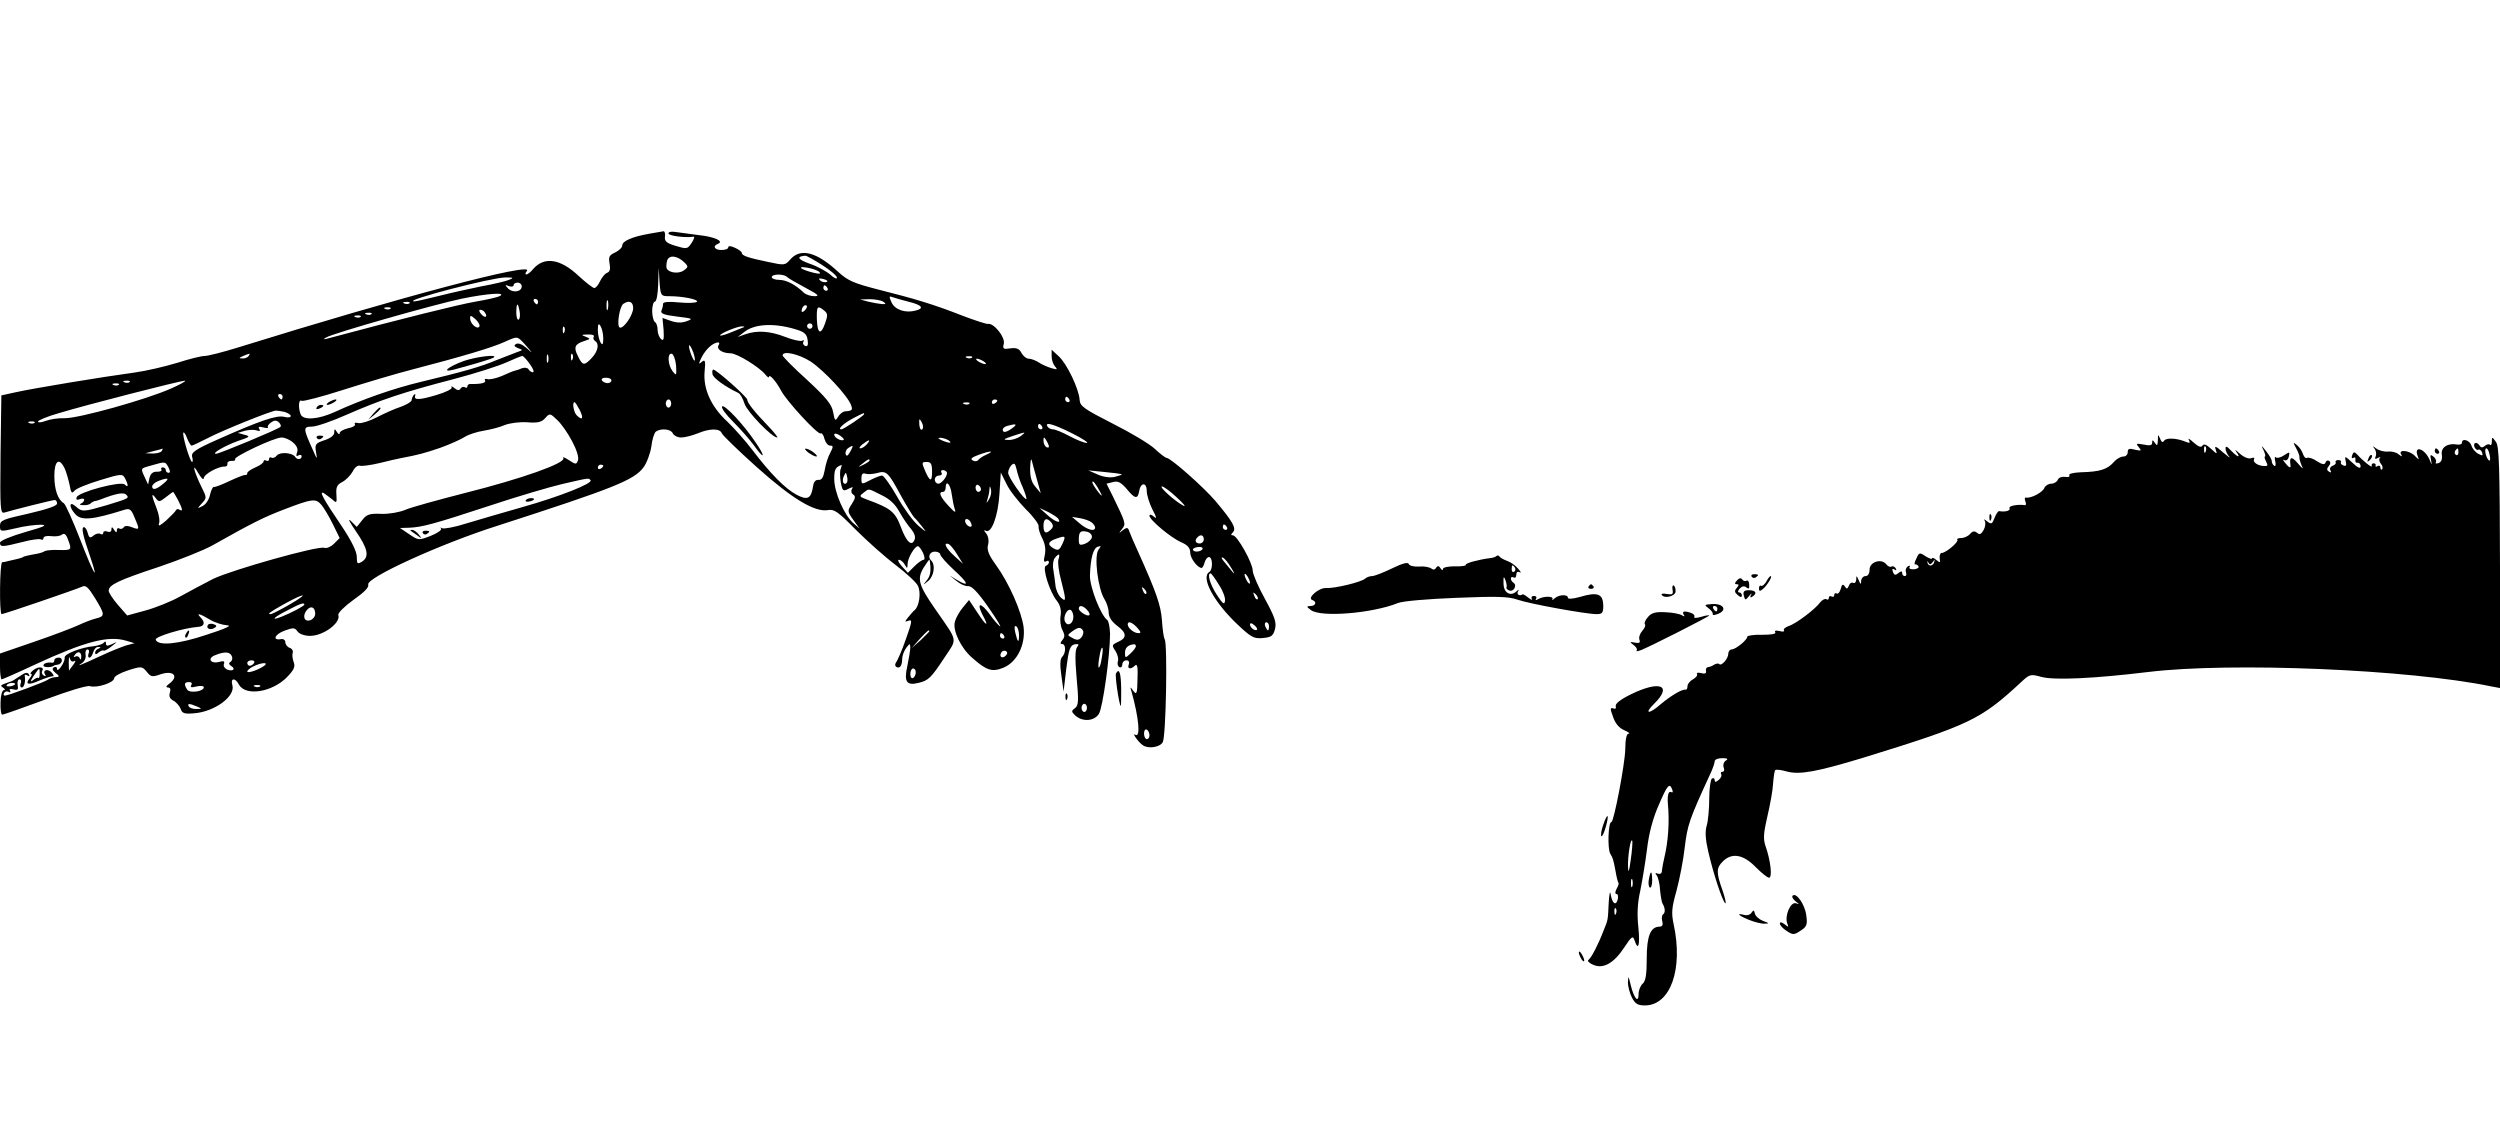
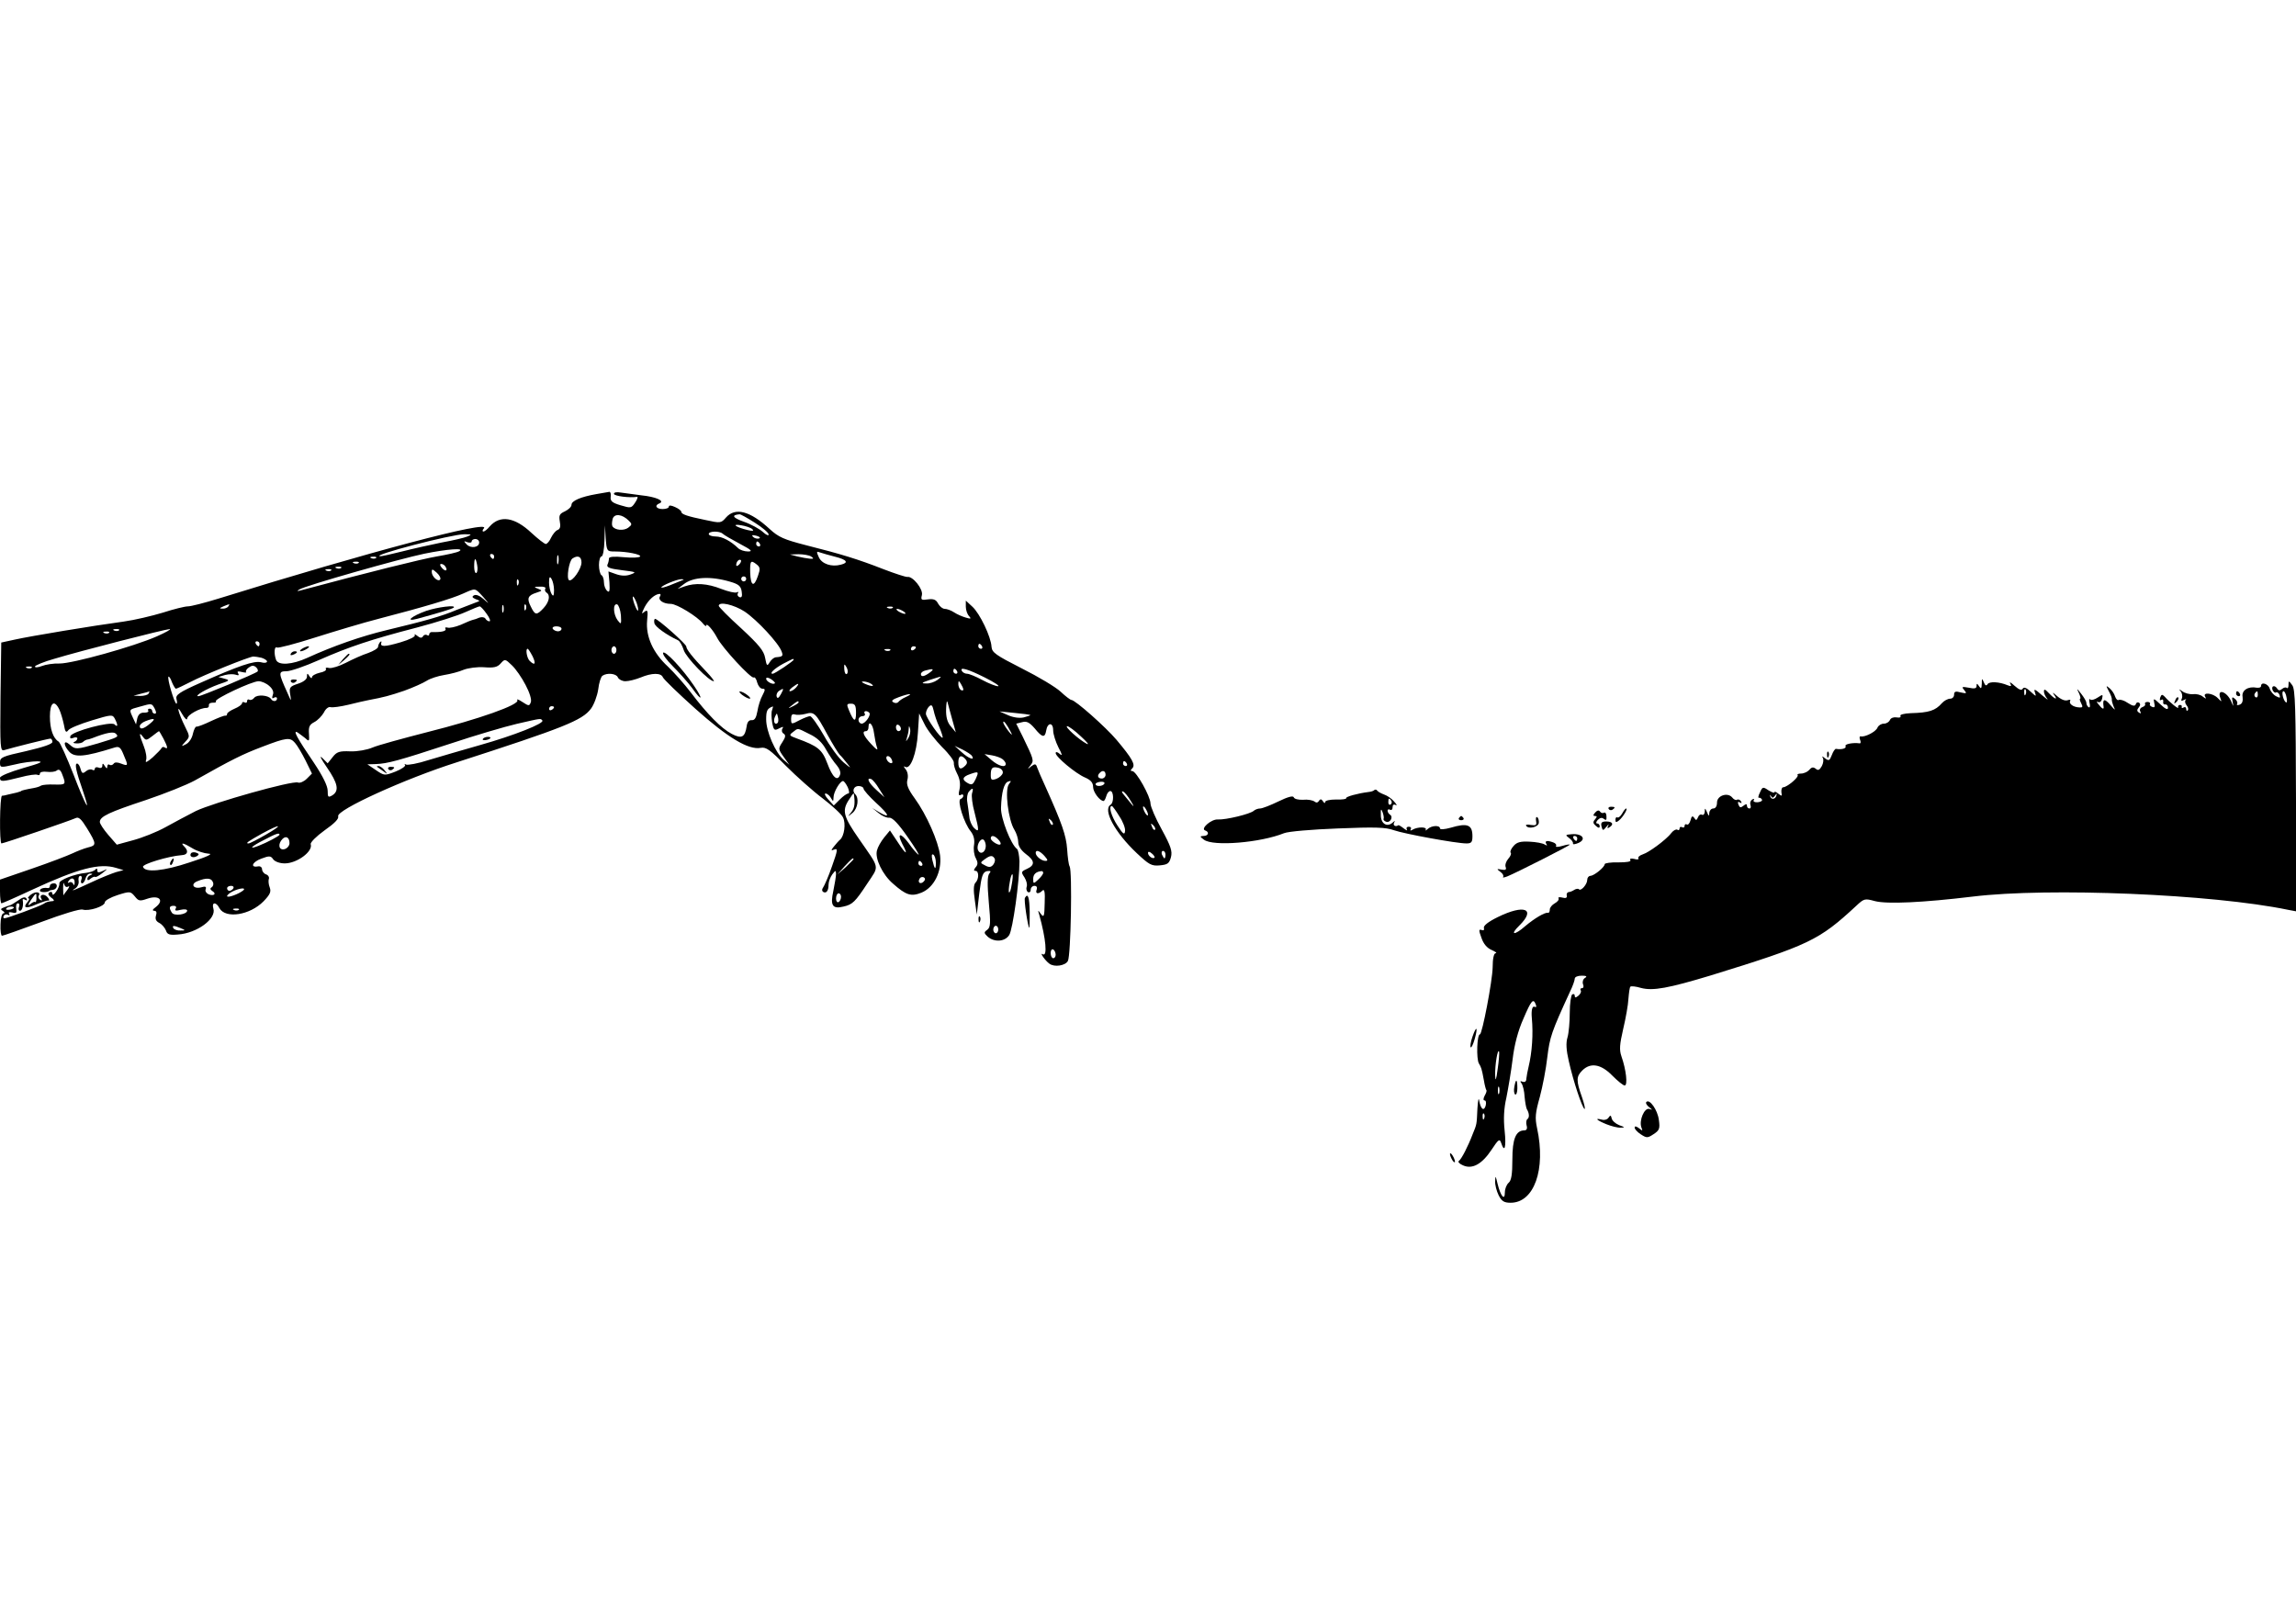
- <svg xmlns="http://www.w3.org/2000/svg" version="1.0" width="920pt" height="420pt" viewBox="0 0 920 420" preserveAspectRatio="xMidYMid meet">
+ <svg xmlns="http://www.w3.org/2000/svg" version="1.0" width="600pt" height="420pt" viewBox="0 0 920 420" preserveAspectRatio="xMidYMid meet">
  <g transform="translate(0,420) scale(0.1,-0.1)" fill="#000000" stroke="none">
    <path d="M2390 3340 c-63 -11 -100 -27 -100 -43 0 -8 -12 -19 -26 -26 -22 -10 -25 -16 -21 -40 4 -20 2 -31 -9 -35 -8 -3 -19 -17 -26 -31 -6 -14 -16 -25 -21 -25 -5 0 -31 20 -58 45 -67 63 -126 72 -167 25 -9 -11 -20 -20 -25 -20 -5 0 -4 6 2 13 29 35 -466 -96 -1064 -282 -55 -17 -110 -31 -122 -31 -12 0 -57 -11 -100 -25 -43 -13 -114 -30 -158 -36 -119 -16 -372 -58 -435 -72 l-55 -12 -3 -218 c-2 -205 -1 -218 15 -213 33 10 176 46 185 46 4 0 8 -6 8 -13 0 -9 -37 -21 -105 -37 -95 -21 -105 -25 -105 -45 0 -22 1 -22 58 -9 31 8 73 13 92 13 27 -1 13 -7 -57 -27 -55 -16 -93 -32 -93 -39 0 -17 9 -16 81 2 33 9 64 13 69 10 6 -3 10 -1 10 5 0 6 12 9 28 7 15 -2 33 0 39 5 9 7 16 3 23 -17 15 -39 14 -40 -32 -39 -24 1 -47 -1 -53 -4 -5 -4 -19 -8 -30 -10 -29 -5 -50 -10 -50 -12 0 -1 -8 -3 -17 -6 -10 -2 -26 -6 -35 -8 -10 -3 -21 -5 -25 -5 -9 -1 -11 -191 -2 -191 9 0 277 92 296 101 13 7 23 -2 47 -41 38 -62 38 -68 4 -76 -16 -4 -44 -15 -63 -24 -19 -9 -92 -37 -162 -61 l-128 -44 0 -47 c0 -27 3 -48 6 -48 3 0 58 24 122 54 186 86 271 108 337 88 l30 -9 -30 -8 c-16 -5 -59 -22 -95 -39 -75 -35 -92 -41 -68 -26 9 6 15 19 13 30 -2 11 1 20 7 20 5 0 8 -7 4 -15 -3 -8 -2 -15 3 -15 5 0 11 9 14 20 3 11 11 20 19 19 10 0 10 -2 1 -6 -7 -2 -13 -9 -13 -15 0 -7 5 -7 13 1 8 6 16 9 18 7 2 -3 15 4 29 15 23 18 23 19 3 9 -18 -8 -23 -8 -23 2 0 8 -3 9 -8 3 -4 -5 -20 -11 -37 -13 -46 -4 -110 -29 -107 -42 1 -6 -4 -21 -13 -33 -8 -12 -15 -16 -15 -9 0 7 -5 10 -12 6 -7 -5 -5 -11 7 -21 11 -7 14 -14 7 -14 -21 -2 -27 -4 -37 -11 -16 -10 -146 -58 -157 -58 -5 0 -6 5 -3 10 4 6 11 7 17 4 6 -4 8 -2 5 4 -5 6 0 8 13 5 15 -4 18 -1 15 16 -2 12 1 21 7 21 5 0 8 -7 4 -15 -3 -8 -1 -15 4 -15 9 0 15 22 11 43 -1 5 4 5 10 1 8 -4 9 -3 5 5 -5 8 -15 6 -34 -8 -15 -10 -29 -19 -32 -19 -3 -1 -13 -4 -23 -8 -15 -5 -16 -9 -5 -15 7 -5 8 -9 2 -9 -6 0 -12 -20 -12 -45 -1 -25 2 -45 6 -45 5 0 75 25 157 55 88 33 155 53 166 50 25 -8 89 13 89 29 0 7 23 20 51 29 50 16 52 15 69 -5 15 -19 20 -20 49 -10 49 17 71 -6 34 -34 -12 -9 -14 -13 -5 -14 9 0 11 -7 7 -19 -4 -14 0 -23 14 -30 11 -6 22 -20 26 -30 5 -16 14 -19 48 -16 76 5 155 63 142 104 -8 26 11 28 24 2 24 -44 122 -29 177 27 26 27 31 38 25 55 -5 12 -6 28 -4 34 3 7 -2 16 -11 19 -9 3 -16 13 -16 21 0 7 -7 13 -16 11 -33 -6 -23 18 13 31 32 12 38 12 48 -3 7 -9 26 -16 46 -16 49 0 114 48 104 77 -2 7 23 32 55 55 40 28 59 47 55 57 -7 25 267 150 475 216 430 139 503 168 538 215 12 16 25 51 29 77 3 27 11 51 17 55 19 13 56 9 62 -7 4 -8 17 -15 30 -15 14 0 41 7 61 15 45 19 82 19 89 1 3 -8 62 -65 130 -126 131 -117 213 -166 262 -157 22 4 37 -7 101 -72 42 -42 108 -101 148 -131 39 -30 76 -64 81 -76 12 -24 5 -75 -12 -89 -6 -5 -17 -18 -25 -28 -12 -15 -12 -17 3 -11 14 5 12 -5 -10 -67 -14 -41 -31 -79 -36 -86 -5 -7 -5 -13 0 -17 13 -8 22 4 22 29 0 12 7 30 15 41 13 17 14 17 15 2 0 -9 -5 -40 -11 -69 -13 -58 -3 -73 41 -62 36 8 47 19 95 92 49 74 52 56 -33 179 -62 89 -68 112 -43 153 12 19 21 32 22 29 6 -38 4 -58 -10 -75 -16 -20 -16 -20 6 -2 20 18 26 58 10 74 -14 13 -6 33 13 33 11 0 20 -5 20 -10 0 -6 23 -32 50 -57 54 -49 59 -65 13 -38 l-28 17 25 -20 c14 -12 33 -20 43 -19 13 1 36 -23 73 -76 31 -44 50 -76 44 -72 -6 4 -24 24 -39 46 -32 43 -48 42 -26 -2 26 -48 16 -46 -17 5 l-32 48 -23 -28 c-13 -16 -26 -39 -29 -52 -9 -32 22 -97 64 -133 53 -47 73 -53 115 -36 50 21 81 84 74 148 -7 57 -54 164 -102 230 -27 37 -34 56 -29 74 4 15 1 32 -7 42 -9 11 -9 14 -2 10 21 -13 46 53 51 136 l5 78 21 -42 c11 -24 44 -65 71 -93 28 -27 49 -56 47 -63 -1 -7 4 -26 13 -43 11 -21 14 -42 10 -62 -5 -21 -4 -28 4 -24 6 4 11 3 11 -3 0 -5 -5 -11 -11 -13 -15 -5 14 -98 41 -130 12 -16 16 -33 13 -54 -3 -17 0 -41 7 -53 9 -17 9 -26 -1 -37 -8 -10 -8 -14 0 -14 14 0 14 -33 0 -47 -8 -8 -9 -30 -3 -70 l8 -58 10 85 c9 72 14 85 31 89 15 2 17 0 9 -10 -8 -10 -8 -45 -2 -114 8 -85 7 -101 -6 -111 -14 -10 -14 -13 2 -28 27 -23 69 -20 86 7 14 22 41 214 41 295 -1 24 -5 46 -10 50 -24 17 -65 122 -64 164 2 63 12 101 29 106 12 4 13 3 3 -10 -18 -22 -3 -145 22 -184 8 -13 15 -35 15 -48 0 -17 11 -33 30 -48 37 -27 38 -45 5 -60 -24 -11 -24 -13 -10 -34 8 -13 12 -29 9 -37 -3 -8 -1 -18 5 -22 6 -3 11 1 11 9 0 9 7 16 15 16 9 0 12 -6 9 -15 -7 -17 7 -20 23 -4 8 8 11 -6 9 -50 -1 -54 -3 -59 -15 -44 -12 17 -13 17 -7 -2 27 -97 34 -171 14 -159 -14 9 10 -26 27 -38 20 -15 64 -8 74 11 12 22 18 361 7 379 -4 6 -8 38 -10 69 -4 55 -20 102 -88 253 -14 30 -28 63 -32 74 -5 16 -9 16 -24 5 -15 -13 -16 -12 -3 4 15 19 14 22 -31 115 l-26 52 24 6 c18 5 29 -1 50 -25 30 -37 41 -39 46 -9 5 33 28 35 28 1 0 -15 10 -46 21 -68 16 -30 17 -36 5 -26 -9 8 -16 9 -16 3 0 -15 80 -82 118 -98 23 -10 32 -21 32 -38 0 -20 27 -56 42 -56 3 0 8 9 11 20 3 11 10 20 16 20 14 0 15 -47 1 -55 -32 -20 17 -111 105 -194 49 -46 59 -52 92 -49 31 3 38 7 45 33 6 24 0 43 -37 111 -25 45 -45 92 -45 104 0 28 -57 130 -73 130 -8 0 -8 3 0 11 14 14 0 39 -63 114 -43 51 -166 160 -181 160 -4 0 -24 15 -43 33 -19 18 -89 60 -155 93 -106 54 -120 64 -122 87 -2 40 -47 134 -77 161 l-26 24 0 -24 c0 -14 6 -31 13 -38 10 -11 7 -12 -13 -6 -14 4 -35 13 -47 21 -12 8 -29 14 -37 14 -9 0 -20 9 -27 21 -8 16 -18 20 -41 17 -26 -4 -29 -2 -24 17 6 24 -37 77 -58 73 -6 -1 -49 13 -96 31 -102 40 -171 61 -310 96 -89 23 -110 32 -146 65 -79 73 -138 88 -175 46 -20 -23 -22 -23 -82 -10 -73 15 -97 23 -97 33 0 4 -11 13 -25 19 -15 7 -25 8 -25 2 0 -6 -11 -10 -25 -10 -26 0 -34 15 -12 23 22 10 -15 26 -73 32 -30 4 -67 9 -82 11 -17 3 -28 1 -28 -5 0 -9 63 -17 93 -12 4 1 1 -10 -8 -23 -15 -23 -18 -23 -58 -11 -34 10 -42 17 -40 34 2 11 -1 20 -5 20 -4 -1 -27 -5 -52 -9z m130 -107 c13 -13 13 -16 -3 -28 -18 -13 -53 -10 -63 6 -3 5 -2 18 1 30 7 22 38 19 65 -8z m505 -8 c30 -19 55 -40 55 -47 0 -6 -10 -2 -23 10 -13 12 -47 31 -76 41 -45 16 -52 27 -18 30 4 1 32 -15 62 -34z m-10 -26 c7 -7 1 -8 -20 -3 -46 11 -67 26 -25 19 19 -3 39 -10 45 -16z m-552 -89 c50 0 107 -12 102 -20 -3 -5 -32 -6 -65 -3 -39 4 -60 2 -60 -5 0 -6 -2 -17 -6 -25 -4 -11 9 -16 58 -22 57 -7 60 -8 35 -17 -18 -7 -38 -6 -58 1 l-31 11 4 -44 c2 -35 0 -42 -9 -34 -7 6 -13 21 -13 34 0 12 -4 26 -10 29 -5 3 -10 22 -10 41 0 19 5 34 10 34 6 0 11 28 12 63 l2 62 3 -52 c4 -52 5 -53 36 -53z m433 71 c5 -5 36 -23 68 -40 47 -25 54 -31 33 -31 -14 0 -32 6 -39 13 -30 29 -64 47 -90 47 -16 0 -28 5 -28 10 0 12 43 13 56 1z m-1023 -11 c-12 -5 -58 -16 -103 -24 -44 -9 -116 -25 -159 -36 -44 -11 -83 -20 -88 -19 -39 3 287 88 337 88 30 0 32 -1 13 -9z m1168 -8 c-7 -2 -18 1 -23 6 -8 8 -4 9 13 5 13 -4 18 -8 10 -11z m-1121 -16 c0 -20 -33 -25 -50 -8 -13 14 -12 15 3 9 9 -3 17 -2 17 3 0 6 7 10 15 10 8 0 15 -6 15 -14z m1125 -6 c3 -5 1 -10 -4 -10 -6 0 -11 5 -11 10 0 6 2 10 4 10 3 0 8 -4 11 -10z m-1205 -29 c-8 -5 -49 -14 -90 -21 -59 -10 -273 -63 -545 -136 -15 -4 -17 -3 -5 4 23 15 403 123 500 143 93 19 165 24 140 10z m1506 -22 c48 -12 56 -24 23 -32 -37 -10 -76 3 -88 30 -10 22 -10 25 5 19 9 -3 36 -11 60 -17z m-1366 1 c0 -5 -2 -10 -4 -10 -3 0 -8 5 -11 10 -3 6 -1 10 4 10 6 0 11 -4 11 -10z m257 -27 c-3 -10 -5 -4 -5 12 0 17 2 24 5 18 2 -7 2 -21 0 -30z m1013 27 c12 -8 11 -10 -5 -9 -11 1 -33 5 -50 9 l-30 8 35 1 c19 0 42 -4 50 -9z m-1743 -6 c-3 -3 -12 -4 -19 -1 -8 3 -5 6 6 6 11 1 17 -2 13 -5z m823 -18 c0 -26 -37 -79 -50 -71 -11 7 0 78 14 87 21 14 36 8 36 -16z m-418 -11 c3 -14 1 -28 -3 -31 -5 -3 -9 9 -9 25 0 38 6 40 12 6z m1050 3 c-7 -7 -12 -8 -12 -2 0 6 3 14 7 17 3 4 9 5 12 2 2 -3 -1 -11 -7 -17z m-1525 6 c-3 -3 -12 -4 -19 -1 -8 3 -5 6 6 6 11 1 17 -2 13 -5z m1595 -6 c14 -11 15 -18 5 -46 -16 -47 -29 -41 -31 13 -1 48 2 52 26 33z m-1247 -9 c11 -17 -1 -21 -15 -4 -8 9 -8 15 -2 15 6 0 14 -5 17 -11z m-418 -5 c-3 -3 -12 -4 -19 -1 -8 3 -5 6 6 6 11 1 17 -2 13 -5z m-40 -10 c-3 -3 -12 -4 -19 -1 -8 3 -5 6 6 6 11 1 17 -2 13 -5z m437 -36 c-8 -12 -34 11 -34 30 0 13 3 12 20 -3 11 -10 17 -22 14 -27z m456 -43 c0 -23 -3 -27 -10 -15 -5 8 -10 29 -10 45 0 23 3 27 10 15 5 -8 10 -28 10 -45z m705 34 c35 -10 44 -18 47 -40 3 -19 0 -25 -9 -22 -7 3 -10 10 -6 16 3 5 1 7 -5 3 -6 -3 -34 3 -62 14 -56 22 -104 25 -147 10 l-28 -10 25 19 c37 29 107 33 185 10z m65 11 c0 -5 -4 -10 -10 -10 -5 0 -10 5 -10 10 0 6 5 10 10 10 6 0 10 -4 10 -10z m-913 -22 c-3 -8 -6 -5 -6 6 -1 11 2 17 5 13 3 -3 4 -12 1 -19z m653 15 c-8 -3 -30 -12 -47 -19 -18 -7 -33 -11 -33 -8 0 7 63 33 80 33 13 -1 13 -1 0 -6z m-545 -32 c-3 -5 -1 -12 5 -16 16 -10 11 -37 -12 -62 -28 -30 -34 -29 -51 6 -17 33 -12 45 23 56 24 8 24 8 5 16 -17 6 -16 8 8 8 16 1 26 -3 22 -8z m-249 -33 c26 -30 26 -31 2 -9 -16 14 -31 20 -39 15 -9 -5 -7 -9 7 -15 19 -7 19 -7 -1 -14 -11 -4 -45 -17 -75 -29 -61 -26 -126 -44 -280 -81 -104 -25 -215 -64 -318 -111 -61 -28 -117 -32 -126 -8 -9 25 -7 56 4 49 5 -3 74 15 152 40 79 25 195 60 258 76 181 47 291 80 335 100 52 23 47 24 81 -13z m708 1 c-8 -14 14 -29 44 -29 24 0 107 -51 129 -79 7 -9 13 -12 13 -8 0 13 26 -16 43 -48 20 -40 137 -166 147 -160 4 3 11 -6 14 -20 4 -14 13 -25 21 -25 12 0 12 -4 0 -27 -8 -14 -17 -43 -20 -63 -5 -27 -11 -37 -23 -36 -11 1 -18 -8 -20 -24 -7 -45 -20 -52 -60 -31 -42 22 -98 79 -164 166 -25 33 -66 79 -91 103 -60 55 -90 121 -84 185 4 41 2 45 -11 35 -12 -11 -12 -7 1 19 16 30 41 52 60 53 5 0 5 -5 1 -11z m-93 -25 c5 -15 8 -29 5 -31 -2 -2 -8 10 -14 26 -13 38 -5 41 9 5z m-1636 -14 c-3 -5 -14 -10 -23 -9 -14 0 -13 2 3 9 27 11 27 11 20 0z m1102 -22 c-3 -7 -5 -2 -5 12 0 14 2 19 5 13 2 -7 2 -19 0 -25z m90 10 c-3 -8 -6 -5 -6 6 -1 11 2 17 5 13 3 -3 4 -12 1 -19z m381 -24 c2 -37 1 -38 -13 -20 -18 24 -20 69 -2 64 6 -3 13 -22 15 -44z m496 15 c49 -33 136 -126 148 -160 7 -18 4 -21 -24 -23 -7 -1 -18 -10 -24 -20 -10 -17 -12 -15 -18 17 -5 29 -25 53 -96 119 -50 45 -90 86 -90 90 0 19 61 5 104 -23z m-1034 -9 c12 -16 17 -30 11 -30 -5 0 -13 5 -16 11 -4 6 -14 7 -24 4 -9 -4 -20 -8 -26 -9 -5 -1 -28 -10 -49 -20 -22 -9 -46 -14 -53 -11 -8 2 -11 0 -8 -5 5 -9 -16 -14 -52 -13 -7 1 -13 -3 -13 -9 0 -5 -4 -7 -9 -3 -5 3 -13 1 -16 -5 -5 -8 -12 -7 -23 2 -9 7 -13 8 -10 3 4 -6 -20 -18 -57 -29 -65 -19 -83 -19 -77 -1 2 5 0 6 -5 2 -4 -5 -8 -13 -8 -19 0 -6 -18 -17 -40 -25 -22 -7 -62 -25 -89 -39 -27 -14 -57 -23 -67 -21 -11 3 -16 1 -13 -4 3 -5 -8 -12 -25 -15 -17 -4 -31 -12 -31 -18 0 -6 -5 -4 -10 4 -8 13 -10 13 -10 -2 0 -10 -14 -21 -36 -28 -33 -11 -36 -15 -31 -44 5 -29 4 -28 -12 9 -36 79 -36 85 -3 85 16 0 74 20 128 44 123 54 209 83 394 131 80 21 167 49 195 62 27 12 53 23 57 23 4 0 16 -13 28 -30z m1627 24 c-3 -3 -12 -4 -19 -1 -8 3 -5 6 6 6 11 1 17 -2 13 -5z m43 -14 c8 -5 11 -10 5 -10 -5 0 -17 5 -25 10 -8 5 -10 10 -5 10 6 0 17 -5 25 -10z m-1370 -70 c0 -5 -6 -10 -14 -10 -8 0 -18 5 -21 10 -3 6 3 10 14 10 12 0 21 -4 21 -10z m-1773 -6 c-3 -3 -12 -4 -19 -1 -8 3 -5 6 6 6 11 1 17 -2 13 -5z m152 -24 c-93 -41 -337 -109 -390 -109 -24 1 -56 -4 -71 -10 -16 -6 -28 -7 -28 -2 0 4 35 19 78 31 99 30 442 118 462 119 8 0 -15 -13 -51 -29z m-192 14 c-3 -3 -12 -4 -19 -1 -8 3 -5 6 6 6 11 1 17 -2 13 -5z m603 -44 c0 -5 -2 -10 -4 -10 -3 0 -8 5 -11 10 -3 6 -1 10 4 10 6 0 11 -4 11 -10z m2895 -10 c3 -5 1 -10 -4 -10 -6 0 -11 5 -11 10 0 6 2 10 4 10 3 0 8 -4 11 -10z m-1465 -15 c0 -8 -4 -15 -10 -15 -5 0 -10 7 -10 15 0 8 5 15 10 15 6 0 10 -7 10 -15z m1200 11 c0 -3 -4 -8 -10 -11 -5 -3 -10 -1 -10 4 0 6 5 11 10 11 6 0 10 -2 10 -4z m-1536 -36 c15 -31 9 -39 -12 -18 -11 11 -17 48 -8 48 3 0 11 -13 20 -30z m1433 24 c-3 -3 -12 -4 -19 -1 -8 3 -5 6 6 6 11 1 17 -2 13 -5z m-2519 -30 c12 -4 22 -10 22 -15 0 -5 -11 -7 -24 -3 -28 7 -89 -14 -242 -82 -86 -38 -101 -49 -97 -65 3 -10 3 -19 0 -19 -8 0 -38 102 -32 108 2 3 9 -7 14 -22 6 -14 13 -26 16 -26 3 0 29 12 58 27 53 28 234 101 252 102 6 0 20 -2 33 -5z m1058 -109 c16 -30 25 -59 21 -69 -6 -16 -8 -16 -34 1 -15 10 -24 13 -20 7 10 -18 -154 -76 -361 -128 -101 -26 -200 -53 -220 -62 -21 -9 -60 -16 -88 -15 -44 2 -55 -2 -71 -23 l-20 -25 -22 22 c-13 12 -4 -5 18 -37 45 -65 51 -95 23 -113 -17 -10 -19 -8 -19 18 0 19 -19 58 -55 112 -68 100 -86 133 -66 122 7 -5 21 -15 31 -23 16 -15 17 -13 15 18 -2 27 2 36 21 46 14 7 31 25 39 39 7 15 19 24 27 21 7 -2 39 2 72 10 32 8 67 16 78 18 64 12 86 18 145 38 36 13 76 31 90 40 14 9 45 19 70 23 25 4 60 13 78 21 18 7 55 12 82 10 38 -3 53 0 66 15 17 19 18 19 45 -7 16 -15 40 -50 55 -79z m1074 101 c0 -5 -75 -56 -84 -56 -15 0 7 21 42 40 41 21 42 22 42 16z m-2148 -47 c-9 -9 -225 -99 -237 -99 -19 0 33 30 80 47 45 15 48 17 25 23 l-25 7 27 8 c16 4 35 4 43 1 11 -4 14 -2 9 6 -5 8 0 9 15 5 13 -3 20 -3 17 0 -3 3 2 12 11 18 12 9 20 9 29 1 7 -6 9 -14 6 -17z m2362 -9 c-5 -5 -10 3 -11 18 -1 22 0 24 9 8 6 -10 6 -22 2 -26z m-3267 24 c-3 -3 -12 -4 -19 -1 -8 3 -5 6 6 6 11 1 17 -2 13 -5z m3599 -19 c-23 -17 -36 -19 -36 -6 0 5 8 12 18 14 32 9 37 6 18 -8z m109 5 c3 -5 1 -10 -4 -10 -6 0 -11 5 -11 10 0 6 2 10 4 10 3 0 8 -4 11 -10z m111 -25 c38 -19 62 -35 53 -35 -9 0 -37 11 -63 25 -26 14 -53 25 -61 25 -8 0 -17 5 -20 10 -12 19 21 10 91 -25z m-841 -23 c-7 -8 -35 7 -35 18 0 6 7 6 20 -2 10 -7 17 -14 15 -16z m651 13 c-11 -8 -31 -15 -45 -14 -21 0 -19 3 14 14 52 17 53 17 31 0z m-2677 -24 c14 -12 19 -25 14 -36 -4 -13 -3 -16 5 -11 7 4 12 2 12 -3 0 -13 -17 -14 -24 -2 -10 15 -55 19 -67 5 -6 -8 -15 -11 -20 -8 -5 3 -9 0 -9 -6 0 -6 -4 -8 -10 -5 -5 3 -10 2 -10 -3 0 -5 -13 -15 -30 -22 -16 -7 -30 -16 -30 -21 0 -5 -3 -8 -7 -7 -5 1 -30 -9 -58 -22 -27 -13 -53 -23 -58 -22 -4 1 -10 -12 -14 -28 -3 -17 -15 -36 -27 -42 -21 -11 -21 -10 -3 10 18 19 18 21 -1 59 -28 56 -38 98 -13 53 11 -19 20 -28 21 -20 0 15 53 44 77 43 7 0 11 4 10 11 -1 6 6 10 15 10 10 -1 16 2 13 6 -6 9 144 80 171 80 12 0 31 -8 43 -19z m2411 9 c18 -12 2 -12 -25 0 -13 6 -15 9 -5 9 8 0 22 -4 30 -9z m370 -23 c0 -5 -4 -5 -10 -2 -5 3 -10 14 -10 23 0 15 2 15 10 2 5 -8 10 -19 10 -23z m-670 8 c-7 -8 -18 -15 -24 -15 -6 0 -2 7 8 15 25 19 32 19 16 0z m-61 -27 c-9 -16 -14 -19 -17 -9 -2 7 2 17 9 22 20 13 21 11 8 -13z m-2534 2 c-3 -5 -18 -9 -33 -9 l-27 1 30 8 c17 4 31 8 33 9 2 0 0 -3 -3 -9z m3035 -13 c-14 -6 -28 -16 -31 -21 -4 -4 -13 -5 -20 0 -9 5 -3 11 22 20 43 16 62 16 29 1z m186 -92 l14 -50 -20 24 c-14 16 -20 37 -19 70 1 25 3 37 6 26 3 -11 11 -42 19 -70z m-616 70 c0 -2 -10 -9 -22 -15 -22 -11 -22 -10 -4 4 21 17 26 19 26 11z m-2962 -29 c6 -13 14 -41 18 -60 5 -30 9 -34 18 -22 6 8 48 25 94 39 79 24 83 24 92 7 13 -25 13 -37 -1 -23 -14 14 -171 -28 -177 -47 -3 -9 1 -11 12 -7 9 4 16 2 16 -2 0 -5 -6 -12 -12 -14 -7 -3 -4 -6 8 -6 11 -1 24 2 28 7 4 4 11 7 14 8 4 0 14 3 22 6 56 22 85 27 94 18 13 -13 11 -14 -71 -39 -86 -25 -91 -26 -115 -4 -24 21 -25 -3 -1 -29 22 -25 63 -21 181 16 19 6 25 2 37 -28 20 -46 19 -47 -10 -36 -15 6 -26 6 -30 -1 -4 -5 -11 -7 -16 -4 -5 4 -9 0 -9 -7 0 -9 -3 -9 -10 2 -7 12 -10 12 -10 1 0 -7 -6 -11 -15 -7 -8 3 -15 1 -15 -5 0 -6 -5 -7 -10 -4 -6 4 -18 1 -26 -6 -12 -10 -16 -9 -21 9 -3 12 -9 22 -14 22 -11 0 -4 -31 23 -109 35 -103 11 -61 -37 64 -27 69 -54 129 -60 133 -22 13 -35 50 -35 101 0 56 18 69 38 27z m382 4 c7 -14 7 -20 0 -20 -5 0 -10 5 -10 10 0 6 -5 10 -11 10 -5 0 -8 -4 -5 -8 3 -5 -5 -8 -16 -8 -15 1 -24 -7 -28 -23 l-5 -24 -13 28 c-15 33 -16 31 28 43 49 14 48 14 60 -8z m2810 -17 c0 -39 -9 -36 -28 10 -10 24 -10 27 8 27 16 0 20 -7 20 -37z m334 -57 c9 -22 15 -41 13 -42 -6 -7 -67 80 -67 96 0 9 6 22 12 28 10 10 14 7 19 -15 3 -15 13 -46 23 -67z m-1544 80 c0 -3 -4 -8 -10 -11 -5 -3 -10 -1 -10 4 0 6 5 11 10 11 6 0 10 -2 10 -4z m874 -11 c-4 -8 -3 -31 0 -50 6 -32 9 -34 28 -24 16 8 19 8 13 -1 -4 -7 -2 -16 5 -20 9 -6 8 -14 -5 -34 -17 -26 -17 -28 5 -59 l23 -32 -23 20 c-33 29 -70 113 -70 162 0 35 4 44 27 52 1 1 0 -6 -3 -14z m222 -100 c21 -38 43 -74 49 -80 6 -5 19 -21 30 -35 17 -21 15 -20 -15 5 -20 17 -55 65 -79 108 -24 42 -49 77 -55 77 -6 0 -24 -7 -40 -15 -36 -19 -36 -19 -36 6 0 14 5 19 14 16 8 -3 27 -2 43 2 35 10 41 5 89 -84z m167 89 c9 -9 -16 -44 -30 -44 -7 0 -13 7 -13 15 0 8 7 15 16 15 8 0 12 5 9 10 -7 11 8 14 18 4z m645 -9 c2 -2 -10 -6 -26 -10 -18 -4 -43 0 -63 9 l-34 15 60 -6 c33 -3 61 -7 63 -8z m-1012 -32 c-11 -11 -19 6 -11 24 8 17 8 17 12 0 3 -10 2 -21 -1 -24z m-2515 -3 c-26 -22 -41 -25 -41 -10 0 6 10 15 23 20 36 14 44 11 18 -10z m1572 13 c12 -11 -115 -61 -250 -99 -70 -20 -163 -47 -206 -60 -43 -14 -83 -21 -90 -18 -7 4 -8 3 -4 -1 4 -5 -13 -17 -38 -27 -44 -17 -45 -17 -79 6 l-34 23 34 1 c47 2 89 13 299 82 99 33 218 68 265 79 104 24 95 22 103 14z m1878 -48 c7 -13 3 -12 -10 5 -11 14 -21 30 -21 35 0 11 14 -7 31 -40z m-549 -2 c3 -21 8 -47 12 -58 5 -14 -2 -10 -23 13 -31 33 -39 52 -21 52 6 0 10 7 10 15 0 31 18 13 22 -22z m108 16 c0 -5 -4 -9 -10 -9 -5 0 -10 7 -10 16 0 8 5 12 10 9 6 -3 10 -10 10 -16z m30 -36 c-11 -17 -11 -17 -6 0 3 10 7 26 7 35 1 15 2 15 6 0 2 -10 -1 -25 -7 -35z m691 6 c24 -22 35 -35 24 -30 -31 16 -91 70 -79 71 6 0 31 -18 55 -41z m-1087 9 c30 -14 51 -34 66 -62 13 -23 32 -51 43 -63 11 -13 17 -29 13 -38 -10 -28 -30 -11 -51 46 -21 56 -38 69 -123 100 -30 11 -31 13 -15 25 22 17 15 18 67 -8z m-2589 -18 c17 -33 19 -44 6 -36 -5 4 -11 3 -13 -1 -2 -5 -18 -21 -36 -38 -22 -19 -31 -24 -27 -12 4 9 0 35 -9 57 -19 48 -20 60 -3 37 11 -15 14 -15 37 3 14 11 26 20 27 20 1 0 9 -13 18 -30z m527 -17 c9 -10 28 -42 42 -70 l26 -53 -21 -21 c-11 -11 -27 -18 -35 -15 -22 9 -340 -81 -409 -114 -33 -17 -88 -46 -122 -65 -34 -19 -92 -42 -129 -52 l-66 -18 -34 39 c-19 22 -34 45 -34 52 0 22 37 39 185 88 77 26 164 61 195 78 149 84 191 105 270 135 99 38 112 39 132 16z m2713 -53 c12 -19 -14 -10 -42 16 l-28 25 32 -15 c17 -9 35 -20 38 -26z m123 -13 c6 -5 12 -13 12 -18 0 -17 -29 -9 -57 15 l-28 24 30 -5 c17 -3 36 -10 43 -16z m-444 -3 c4 -10 1 -14 -6 -12 -15 5 -23 28 -10 28 5 0 13 -7 16 -16z m295 3 c8 -10 7 -17 -1 -25 -19 -19 -28 -14 -28 13 0 27 12 32 29 12z m646 -17 c3 -5 1 -10 -4 -10 -6 0 -11 5 -11 10 0 6 2 10 4 10 3 0 8 -4 11 -10z m-497 -38 c-2 -8 -13 -18 -25 -23 -20 -7 -23 -5 -23 15 0 29 6 35 31 29 11 -3 19 -12 17 -21z m-109 -25 c-10 -21 -15 -24 -30 -16 -26 14 -24 26 9 37 34 12 35 10 21 -21z m521 18 c0 -8 -7 -15 -15 -15 -16 0 -20 12 -8 23 11 12 23 8 23 -8z m-908 -55 l22 -35 -32 29 c-32 29 -42 51 -21 44 5 -2 20 -19 31 -38z m-125 5 c6 -14 7 -25 2 -25 -6 0 -21 -11 -34 -24 l-24 -24 -22 24 c-12 13 -17 24 -11 24 6 0 16 -8 21 -17 10 -17 10 -16 11 2 0 21 26 65 38 65 4 0 12 -11 19 -25z m1028 14 c-7 -11 -35 -12 -35 -1 0 4 9 8 20 9 11 1 18 -2 15 -8z m-530 -38 c-3 -10 1 -45 10 -77 19 -74 19 -82 -2 -62 -9 9 -18 29 -19 45 -2 15 -5 41 -8 58 -3 16 0 35 6 42 15 18 20 16 13 -6z m636 -31 c12 -19 14 -26 5 -15 -9 11 -23 28 -32 39 -9 10 -11 17 -4 14 6 -2 20 -19 31 -38z m-46 -61 c15 -22 25 -49 23 -60 -2 -16 -8 -12 -30 22 -25 38 -37 79 -23 79 3 0 16 -18 30 -41z m115 6 c0 -5 -5 -3 -10 5 -5 8 -10 20 -10 25 0 6 5 3 10 -5 5 -8 10 -19 10 -25z m-382 -40 c-3 -3 -9 2 -12 12 -6 14 -5 15 5 6 7 -7 10 -15 7 -18z m410 -20 c-3 -3 -9 2 -12 12 -6 14 -5 15 5 6 7 -7 10 -15 7 -18z m-3563 -20 c-33 -19 -64 -35 -69 -35 -14 0 -4 7 55 40 75 41 87 37 14 -5z m55 0 c0 -5 -49 -31 -85 -45 -41 -16 -29 -2 23 24 47 25 62 30 62 21z m40 -34 c0 -10 -9 -21 -20 -24 -23 -6 -28 21 -8 41 14 14 28 6 28 -17z m2838 17 c19 -19 14 -30 -8 -18 -11 6 -20 15 -20 20 0 14 14 12 28 -2z m-48 -28 c0 -24 -20 -37 -30 -19 -10 16 7 52 21 44 5 -4 9 -15 9 -25z m-3178 -10 c18 -11 47 -20 63 -21 21 0 -3 -12 -75 -35 -104 -35 -179 -42 -187 -18 -4 11 102 43 155 47 24 1 29 16 10 35 -18 18 -2 14 34 -8z m3413 -30 c14 -16 15 -20 4 -20 -16 0 -39 19 -39 32 0 14 16 9 35 -12z m441 -7 c-7 -7 -26 7 -26 19 0 6 6 6 15 -2 9 -7 13 -15 11 -17z m44 12 c0 -8 -2 -15 -4 -15 -2 0 -6 7 -10 15 -3 8 -1 15 4 15 6 0 10 -7 10 -15z m-920 -32 c0 -32 -5 -28 -14 10 -4 19 -3 26 4 22 5 -3 10 -18 10 -32z m235 17 c4 -6 1 -17 -5 -25 -9 -11 -17 -12 -33 -3 -20 10 -20 11 -2 24 23 17 32 17 40 4z m-565 -3 c0 -2 -15 -16 -32 -33 l-33 -29 29 33 c28 30 36 37 36 29z m275 -17 c3 -5 1 -10 -4 -10 -6 0 -11 5 -11 10 0 6 2 10 4 10 3 0 8 -4 11 -10z m485 -38 c0 -5 -9 -17 -20 -27 -19 -18 -20 -17 -20 3 0 18 11 29 33 31 4 1 7 -3 7 -7z m-126 -46 c-3 -21 -8 -35 -11 -32 -2 2 -1 20 3 40 3 21 8 35 11 32 2 -2 1 -20 -3 -40z m-353 11 c-13 -13 -26 -3 -16 12 3 6 11 8 17 5 6 -4 6 -10 -1 -17z m-3402 -4 c0 -11 -3 -13 -6 -5 -2 6 -10 9 -15 6 -7 -4 -8 -2 -4 4 11 18 26 14 25 -5z m554 2 c4 -8 1 -17 -5 -21 -7 -4 -6 -9 3 -15 18 -11 6 -21 -15 -13 -9 4 -15 13 -12 20 4 11 -1 13 -18 8 -32 -8 -44 14 -14 25 34 14 55 13 61 -4z m-580 -18 c7 4 5 -2 -3 -13 -8 -10 -15 -20 -16 -22 0 -1 -1 12 -1 30 0 18 2 25 4 15 3 -10 9 -14 16 -10z m662 -7 c-3 -5 -10 -10 -16 -10 -5 0 -9 5 -9 10 0 6 7 10 16 10 8 0 12 -4 9 -10z m40 -8 c-18 -15 -65 -32 -65 -23 0 4 10 13 23 19 26 13 55 16 42 4z m2395 -26 c0 -8 -4 -18 -10 -21 -5 -3 -10 3 -10 14 0 12 5 21 10 21 6 0 10 -6 10 -14z m-3315 -45 c-9 -8 -36 -10 -30 -2 2 4 11 8 20 8 8 0 13 -3 10 -6z m649 -2 c-5 -9 1 -10 20 -5 14 3 26 2 26 -3 0 -16 -52 -23 -61 -9 -13 20 -11 28 7 28 9 0 12 -5 8 -11z m253 -5 c-3 -3 -12 -4 -19 -1 -8 3 -5 6 6 6 11 1 17 -2 13 -5z m-232 -74 c19 -8 19 -9 -2 -9 -12 -1 -25 4 -28 9 -7 12 2 12 30 0z m3275 -5 c0 -8 -4 -15 -10 -15 -5 0 -10 7 -10 15 0 8 5 15 10 15 6 0 10 -7 10 -15z m230 -101 c0 -8 -4 -14 -10 -14 -5 0 -10 9 -10 21 0 11 5 17 10 14 6 -3 10 -13 10 -21z" />
    <path d="M1708 2872 c-59 -21 -87 -45 -37 -32 81 22 142 40 147 45 12 12 -66 2 -110 -13z" />
    <path d="M1210 2720 c-8 -5 -10 -10 -5 -10 6 0 17 5 25 10 8 5 11 10 5 10 -5 0 -17 -5 -25 -10z" />
    <path d="M1165 2700 c-3 -6 1 -7 9 -4 18 7 21 14 7 14 -6 0 -13 -4 -16 -10z" />
    <path d="M2622 2823 c2 -14 48 -47 95 -69 7 -3 17 -21 23 -40 10 -30 101 -124 120 -124 4 0 -11 19 -34 43 -51 53 -76 85 -76 96 0 10 -114 111 -125 111 -3 0 -5 -7 -3 -17z" />
    <path d="M2657 2704 c-3 -6 15 -30 39 -54 25 -25 60 -64 77 -87 40 -57 47 -48 7 10 -45 67 -116 142 -123 131z" />
    <path d="M2974 2535 c11 -8 24 -15 30 -15 5 0 1 7 -10 15 -10 8 -23 14 -29 14 -5 0 -1 -6 9 -14z" />
    <path d="M1374 2678 l-19 -23 23 19 c21 18 27 26 19 26 -2 0 -12 -10 -23 -22z" />
    <path d="M1166 2588 c3 -5 10 -6 15 -3 13 9 11 12 -6 12 -8 0 -12 -4 -9 -9z" />
    <path d="M1935 2359 c-3 -4 2 -6 10 -5 21 3 28 13 10 13 -9 0 -18 -4 -20 -8z" />
    <path d="M1511 2247 c2 -1 13 -9 24 -17 19 -14 19 -14 6 3 -7 9 -18 17 -24 17 -6 0 -8 -1 -6 -3z" />
    <path d="M1556 2238 c3 -5 10 -6 15 -3 13 9 11 12 -6 12 -8 0 -12 -4 -9 -9z" />
    <path d="M765 1900 c-8 -13 9 -20 24 -11 10 6 9 10 -3 14 -8 3 -18 2 -21 -3z" />
    <path d="M685 1869 c-4 -6 -5 -12 -2 -15 2 -3 7 2 10 11 7 17 1 20 -8 4z" />
    <path d="M7941 2580 c-1 -20 -3 -22 -11 -10 -8 12 -10 12 -10 1 0 -10 -8 -12 -31 -7 -28 5 -30 4 -18 -10 11 -13 9 -14 -14 -9 -21 6 -27 4 -27 -9 0 -9 -7 -16 -16 -16 -9 0 -24 -8 -33 -18 -26 -30 -52 -38 -124 -40 -27 -1 -46 -6 -42 -11 3 -6 -4 -8 -15 -6 -12 2 -23 -2 -27 -10 -3 -8 -14 -15 -24 -15 -11 0 -22 -7 -26 -16 -6 -16 -50 -39 -67 -35 -5 1 -6 -5 -3 -13 4 -9 3 -15 -1 -15 -27 4 -62 -3 -57 -11 5 -9 -15 -15 -38 -11 -4 1 -12 -11 -17 -25 -9 -23 -12 -24 -27 -13 -11 9 -14 10 -9 2 4 -7 2 -22 -4 -33 -9 -16 -15 -19 -24 -11 -10 8 -17 7 -26 -4 -7 -8 -22 -15 -33 -15 -11 0 -17 -3 -14 -6 7 -7 -42 -49 -58 -49 -5 0 -8 -9 -7 -20 3 -16 2 -17 -12 -6 -9 8 -16 10 -16 6 0 -4 -11 0 -24 8 -22 15 -24 14 -34 -9 -7 -13 -8 -23 -4 -21 4 1 9 -2 12 -7 3 -5 -5 -10 -17 -11 -12 -1 -19 3 -16 8 4 6 1 7 -6 3 -7 -5 -10 -14 -7 -22 3 -8 1 -14 -4 -14 -6 0 -10 5 -10 11 0 8 -4 8 -14 0 -11 -9 -15 -8 -20 4 -4 11 -2 14 6 9 7 -4 8 -3 4 5 -4 6 -11 9 -16 6 -4 -3 -13 1 -19 9 -18 22 -61 8 -61 -20 0 -15 -6 -24 -15 -24 -8 0 -15 -8 -16 -17 0 -15 -2 -15 -9 2 -8 18 -9 18 -9 2 -1 -10 -6 -15 -11 -12 -6 3 -13 -1 -16 -10 -6 -13 -8 -14 -15 -3 -7 10 -11 8 -15 -9 -4 -13 -10 -20 -15 -17 -5 3 -9 0 -9 -6 0 -6 -4 -8 -10 -5 -5 3 -10 1 -10 -5 0 -6 -4 -9 -9 -5 -5 3 -16 -3 -23 -12 -19 -26 -90 -79 -116 -87 -12 -4 -20 -11 -17 -16 3 -4 -5 -6 -17 -2 -13 3 -19 1 -15 -5 4 -6 -15 -9 -48 -9 -30 1 -55 -3 -55 -7 0 -12 -42 -46 -57 -47 -7 0 -13 -7 -13 -16 0 -18 -25 -46 -33 -38 -3 4 -12 2 -19 -2 -7 -5 -17 -9 -23 -9 -5 -1 -9 -7 -7 -14 2 -9 -4 -12 -18 -8 -11 3 -18 1 -15 -3 3 -5 -4 -14 -15 -20 -11 -6 -20 -17 -20 -25 0 -8 -3 -14 -7 -13 -12 3 -54 -22 -91 -53 -44 -39 -64 -37 -24 2 68 67 20 86 -86 34 -39 -19 -59 -35 -56 -44 2 -8 -1 -11 -9 -8 -12 4 -12 -1 -1 -31 8 -24 22 -41 41 -49 15 -7 23 -12 16 -13 -7 0 -12 -21 -12 -57 -1 -54 -42 -268 -51 -268 -12 0 -15 -99 -4 -117 9 -15 11 -19 20 -68 3 -19 8 -37 10 -39 2 -2 -1 -12 -7 -22 -6 -12 -6 -19 0 -19 5 0 7 -9 4 -21 -7 -24 -20 -14 -26 21 -2 14 -5 -1 -7 -32 -3 -65 -2 -62 -19 -103 -19 -50 -45 -100 -55 -107 -6 -4 2 -12 16 -18 37 -17 76 4 115 63 27 41 32 45 38 27 14 -43 21 -17 14 49 -5 47 -3 89 7 132 7 35 19 105 25 154 7 59 22 115 43 162 32 75 40 84 50 57 3 -8 2 -12 -4 -9 -10 6 -15 -13 -12 -45 6 -64 1 -137 -13 -195 -4 -16 -8 -38 -9 -48 0 -11 -6 -15 -15 -12 -10 4 -11 2 -4 -7 5 -7 11 -31 12 -53 2 -22 6 -44 9 -50 10 -16 11 -34 2 -40 -4 -3 -6 -14 -3 -25 4 -13 0 -20 -9 -20 -34 0 -48 -34 -48 -117 0 -59 -4 -84 -15 -93 -8 -7 -15 -24 -15 -38 0 -36 -17 -16 -29 33 -8 34 -9 36 -10 12 -1 -15 6 -41 14 -57 12 -24 22 -30 48 -30 94 0 142 133 106 299 -9 42 -7 61 11 125 11 41 25 113 30 159 10 81 16 100 91 263 11 22 19 46 19 52 0 7 12 12 28 12 19 0 23 -3 13 -9 -8 -5 -11 -16 -8 -25 4 -9 2 -16 -4 -16 -6 0 -8 -4 -5 -9 3 -5 -1 -14 -9 -21 -11 -9 -15 -9 -15 -1 0 7 -4 9 -10 6 -5 -3 -10 -36 -10 -73 0 -37 -4 -82 -9 -99 -7 -22 -5 -52 5 -95 18 -80 53 -186 63 -192 4 -3 0 18 -10 47 -24 67 -23 83 1 107 33 33 75 26 120 -20 22 -22 44 -40 50 -40 13 0 6 63 -13 117 -9 26 -7 48 7 109 10 42 20 97 21 121 2 24 5 47 8 49 3 3 22 1 42 -5 48 -13 111 -1 280 50 395 122 433 140 583 279 31 29 34 30 74 19 49 -13 194 -6 393 18 303 37 960 10 1263 -53 l32 -6 0 443 c-1 375 -3 447 -15 463 -14 19 -15 19 -15 1 0 -10 -3 -15 -7 -12 -3 4 -12 2 -19 -4 -8 -7 -14 -7 -19 1 -10 16 -25 12 -19 -5 4 -8 10 -13 14 -10 4 3 11 -2 14 -10 4 -13 2 -13 -14 -5 -10 5 -22 19 -25 30 -6 20 -35 29 -35 11 0 -6 -8 -8 -17 -7 -35 7 -62 -11 -57 -37 2 -16 -1 -27 -12 -31 -8 -3 -13 -2 -10 3 3 5 -1 14 -8 20 -12 10 -14 8 -10 -11 4 -22 4 -22 -6 2 -18 40 -58 52 -43 12 6 -16 6 -16 -11 1 -20 20 -61 24 -50 5 6 -10 3 -9 -9 0 -9 8 -27 12 -40 10 -13 -1 -33 4 -43 12 -12 9 -15 9 -7 1 6 -7 9 -20 6 -29 -5 -11 -3 -13 8 -7 8 4 11 5 7 0 -4 -4 -3 -14 4 -22 6 -7 8 -16 4 -20 -3 -3 -6 -1 -6 6 0 7 -5 9 -10 6 -6 -4 -9 -3 -8 2 2 4 -1 8 -7 8 -5 0 -9 -4 -7 -10 4 -10 -34 20 -54 43 -10 10 -13 10 -18 -3 -3 -10 -2 -13 4 -10 6 4 9 1 8 -7 -2 -7 2 -12 8 -11 6 1 11 -5 11 -13 0 -10 -10 -6 -30 13 -28 26 -29 26 -25 6 4 -15 2 -20 -8 -16 -8 3 -12 8 -9 12 2 4 -2 8 -10 8 -8 0 -12 -4 -10 -8 3 -4 -2 -10 -11 -13 -8 -3 -12 -11 -8 -17 4 -8 3 -9 -5 -5 -9 6 -9 11 -1 21 7 8 7 15 1 19 -5 3 -11 1 -13 -6 -3 -9 -12 -8 -32 5 -14 10 -31 15 -36 12 -5 -3 -11 3 -15 14 -3 11 -13 25 -22 33 -15 12 -15 11 -3 -12 8 -14 13 -29 12 -33 -1 -4 3 -18 8 -30 8 -16 4 -13 -14 8 -23 27 -32 25 -27 -7 2 -13 -6 -9 -20 9 -8 9 -9 14 -3 10 7 -4 14 1 17 13 4 18 3 18 -17 5 -13 -9 -26 -12 -31 -8 -4 5 -5 -2 -2 -15 3 -12 1 -20 -4 -16 -5 3 -9 11 -9 17 0 7 -10 23 -21 37 -18 23 -19 23 -9 3 6 -13 8 -23 5 -23 -3 0 -1 -8 4 -18 8 -15 6 -18 -7 -17 -25 1 -43 15 -37 26 3 5 -1 6 -10 3 -10 -4 -27 3 -43 17 -14 13 -20 16 -13 7 19 -25 6 -22 -19 4 -15 16 -20 18 -20 7 0 -8 6 -21 13 -29 6 -8 -3 -1 -22 15 -27 24 -33 26 -27 10 6 -18 5 -17 -17 3 -17 16 -27 20 -32 12 -5 -8 -15 -4 -33 12 -14 13 -22 17 -17 9 6 -11 4 -13 -11 -7 -33 14 -73 16 -80 4 -5 -8 -10 -5 -15 8 -7 17 -8 16 -8 -6z m176 -42 c-3 -8 -6 -5 -6 6 -1 11 2 17 5 13 3 -3 4 -12 1 -19z m930 -3 c0 -8 -4 -12 -9 -9 -5 3 -6 10 -3 15 9 13 12 11 12 -6z m115 -10 c3 -13 2 -22 -2 -20 -11 7 -20 45 -10 45 4 0 10 -11 12 -25z m-2050 -394 c8 11 9 11 6 1 -4 -16 -22 -18 -25 -2 -1 7 0 6 4 -1 4 -8 8 -7 15 2z m-1111 -1096 c-6 -45 -9 -51 -10 -24 -1 40 10 110 16 94 1 -6 -1 -37 -6 -70z m6 -97 c-3 -7 -5 -2 -5 12 0 14 2 19 5 13 2 -7 2 -19 0 -25z m-60 -100 c-3 -8 -6 -5 -6 6 -1 11 2 17 5 13 3 -3 4 -12 1 -19z" />
    <path d="M8960 2540 c0 -5 5 -10 11 -10 5 0 7 5 4 10 -3 6 -8 10 -11 10 -2 0 -4 -4 -4 -10z" />
    <path d="M8716 2513 c-6 -14 -5 -15 5 -6 7 7 10 15 7 18 -3 3 -9 -2 -12 -12z" />
    <path d="M7321 2294 c0 -11 3 -14 6 -6 3 7 2 16 -1 19 -3 4 -6 -2 -5 -13z" />
    <path d="M5507 2154 c-3 -4 -14 -7 -24 -8 -41 -5 -93 -19 -89 -25 2 -3 -16 -6 -40 -5 -25 0 -44 -4 -44 -10 0 -6 -4 -5 -9 3 -6 9 -10 10 -16 2 -4 -8 -11 -9 -18 -3 -7 5 -27 9 -45 7 -19 -1 -36 3 -38 10 -3 7 -23 2 -62 -17 -31 -15 -64 -28 -73 -28 -8 0 -19 -4 -25 -9 -13 -13 -113 -37 -144 -35 -26 2 -71 -37 -51 -44 18 -6 13 -22 -6 -22 -16 -1 -16 -2 1 -15 37 -28 227 -12 321 26 17 7 111 15 215 19 149 6 192 5 225 -7 43 -15 251 -53 291 -53 20 0 24 5 24 29 0 46 -20 54 -87 34 -25 -7 -43 -8 -43 -3 0 14 -34 12 -49 -2 -8 -7 -11 -8 -8 -3 6 12 -33 12 -53 0 -8 -5 -11 -4 -7 2 3 5 0 10 -8 10 -8 0 -11 -5 -8 -11 4 -6 -1 -4 -12 4 -10 8 -20 14 -22 13 -10 -8 -23 -1 -17 10 5 9 4 9 -5 1 -23 -21 -48 -5 -48 29 -1 26 1 28 7 12 4 -11 6 -23 4 -26 -2 -4 2 -9 10 -12 16 -6 30 19 16 28 -6 4 -10 11 -10 16 0 6 5 7 10 4 6 -3 10 1 10 10 0 10 5 13 13 9 6 -4 4 2 -7 14 -10 12 -28 24 -40 28 -11 4 -24 11 -27 15 -3 5 -8 6 -12 3z m68 -43 c3 -5 2 -12 -3 -15 -5 -3 -9 1 -9 9 0 17 3 19 12 6z" />
    <path d="M6446 2078 c3 -5 10 -6 15 -3 13 9 11 12 -6 12 -8 0 -12 -4 -9 -9z" />
    <path d="M6392 2064 c-9 -10 -9 -14 -1 -14 9 0 9 -3 0 -14 -9 -10 -8 -16 4 -26 10 -9 15 -9 15 -1 0 6 -5 11 -10 11 -6 0 -5 6 2 14 9 9 17 11 25 4 9 -7 11 -4 10 11 0 11 -5 17 -10 14 -5 -3 -12 -1 -16 5 -4 6 -11 5 -19 -4z" />
    <path d="M6500 2060 c-6 -11 -15 -18 -19 -16 -4 3 -8 -1 -8 -9 0 -11 3 -12 14 -3 16 13 37 48 29 48 -3 0 -10 -9 -16 -20z" />
    <path d="M5846 2042 c-3 -5 1 -9 9 -9 8 0 12 4 9 9 -3 4 -7 8 -9 8 -2 0 -6 -4 -9 -8z" />
    <path d="M6155 2030 c3 -17 0 -19 -21 -16 -13 3 -22 1 -19 -3 9 -15 48 -6 51 11 1 10 -2 20 -6 23 -5 3 -7 -4 -5 -15z" />
    <path d="M6417 2009 c5 -19 6 -19 20 -2 8 10 11 12 7 4 -5 -9 -3 -12 4 -7 20 12 14 24 -12 24 -18 0 -22 -5 -19 -19z" />
    <path d="M6287 1962 c10 -7 17 -17 16 -22 -2 -5 8 -4 22 2 33 15 15 38 -26 35 -27 -2 -28 -3 -12 -15z m33 -2 c0 -5 -2 -10 -4 -10 -3 0 -8 5 -11 10 -3 6 -1 10 4 10 6 0 11 -4 11 -10z" />
    <path d="M6065 1930 c-10 -11 -15 -23 -12 -27 4 -3 0 -14 -9 -24 -9 -10 -14 -25 -11 -33 4 -11 0 -14 -16 -11 -20 4 -21 3 -5 -9 10 -7 14 -16 11 -20 -4 -4 4 -3 17 2 37 15 250 123 250 127 0 2 -14 0 -30 -5 -17 -5 -28 -5 -25 0 3 4 -2 11 -11 14 -24 9 -36 7 -28 -6 5 -7 3 -8 -7 -2 -8 5 -35 10 -60 11 -36 2 -51 -2 -64 -17z" />
    <path d="M200 1770 c0 -5 -3 -9 -7 -9 -18 3 -33 -2 -33 -10 0 -8 28 -8 38 -1 1 2 7 3 14 4 18 2 22 26 4 26 -9 0 -16 -4 -16 -10z" />
    <path d="M124 1735 c-10 -8 -15 -15 -10 -15 5 0 3 -7 -4 -15 -20 -24 -6 -28 36 -9 22 9 43 16 48 15 5 -1 4 5 -3 13 -14 17 -36 11 -25 -6 4 -7 2 -8 -5 -4 -6 4 -9 11 -6 16 10 16 -12 19 -31 5z m22 -15 c0 -10 -2 -17 -5 -15 -2 3 -11 -1 -19 -8 -11 -9 -11 -4 2 16 22 32 22 32 22 7z" />
    <path d="M4107 1722 c-5 -6 11 -113 17 -120 2 -1 2 27 2 63 -1 59 -7 78 -19 57z" />
    <path d="M3921 1634 c0 -11 3 -14 6 -6 3 7 2 16 -1 19 -3 4 -6 -2 -5 -13z" />
    <path d="M5900 1165 c-7 -20 -10 -39 -7 -42 3 -3 10 12 16 33 14 49 7 56 -9 9z" />
    <path d="M6068 965 c-3 -14 -1 -28 3 -31 5 -3 9 9 9 25 0 38 -6 40 -12 6z" />
    <path d="M6597 904 c-4 -4 1 -13 11 -21 14 -11 15 -12 1 -7 -20 6 -42 -46 -32 -74 6 -15 5 -15 -10 -3 -11 8 -17 9 -17 2 0 -6 11 -18 25 -27 23 -15 27 -15 51 1 23 15 26 22 21 57 -5 40 -37 85 -50 72z" />
    <path d="M6446 842 c-4 -8 -17 -12 -27 -9 -31 8 -22 -2 17 -18 20 -8 46 -15 58 -14 18 0 17 2 -6 10 -15 6 -28 18 -30 27 -3 13 -5 14 -12 4z" />
    <path d="M5810 695 c0 -5 5 -17 10 -25 5 -8 10 -10 10 -5 0 6 -5 17 -10 25 -5 8 -10 11 -10 5z" />
  </g>
</svg>
